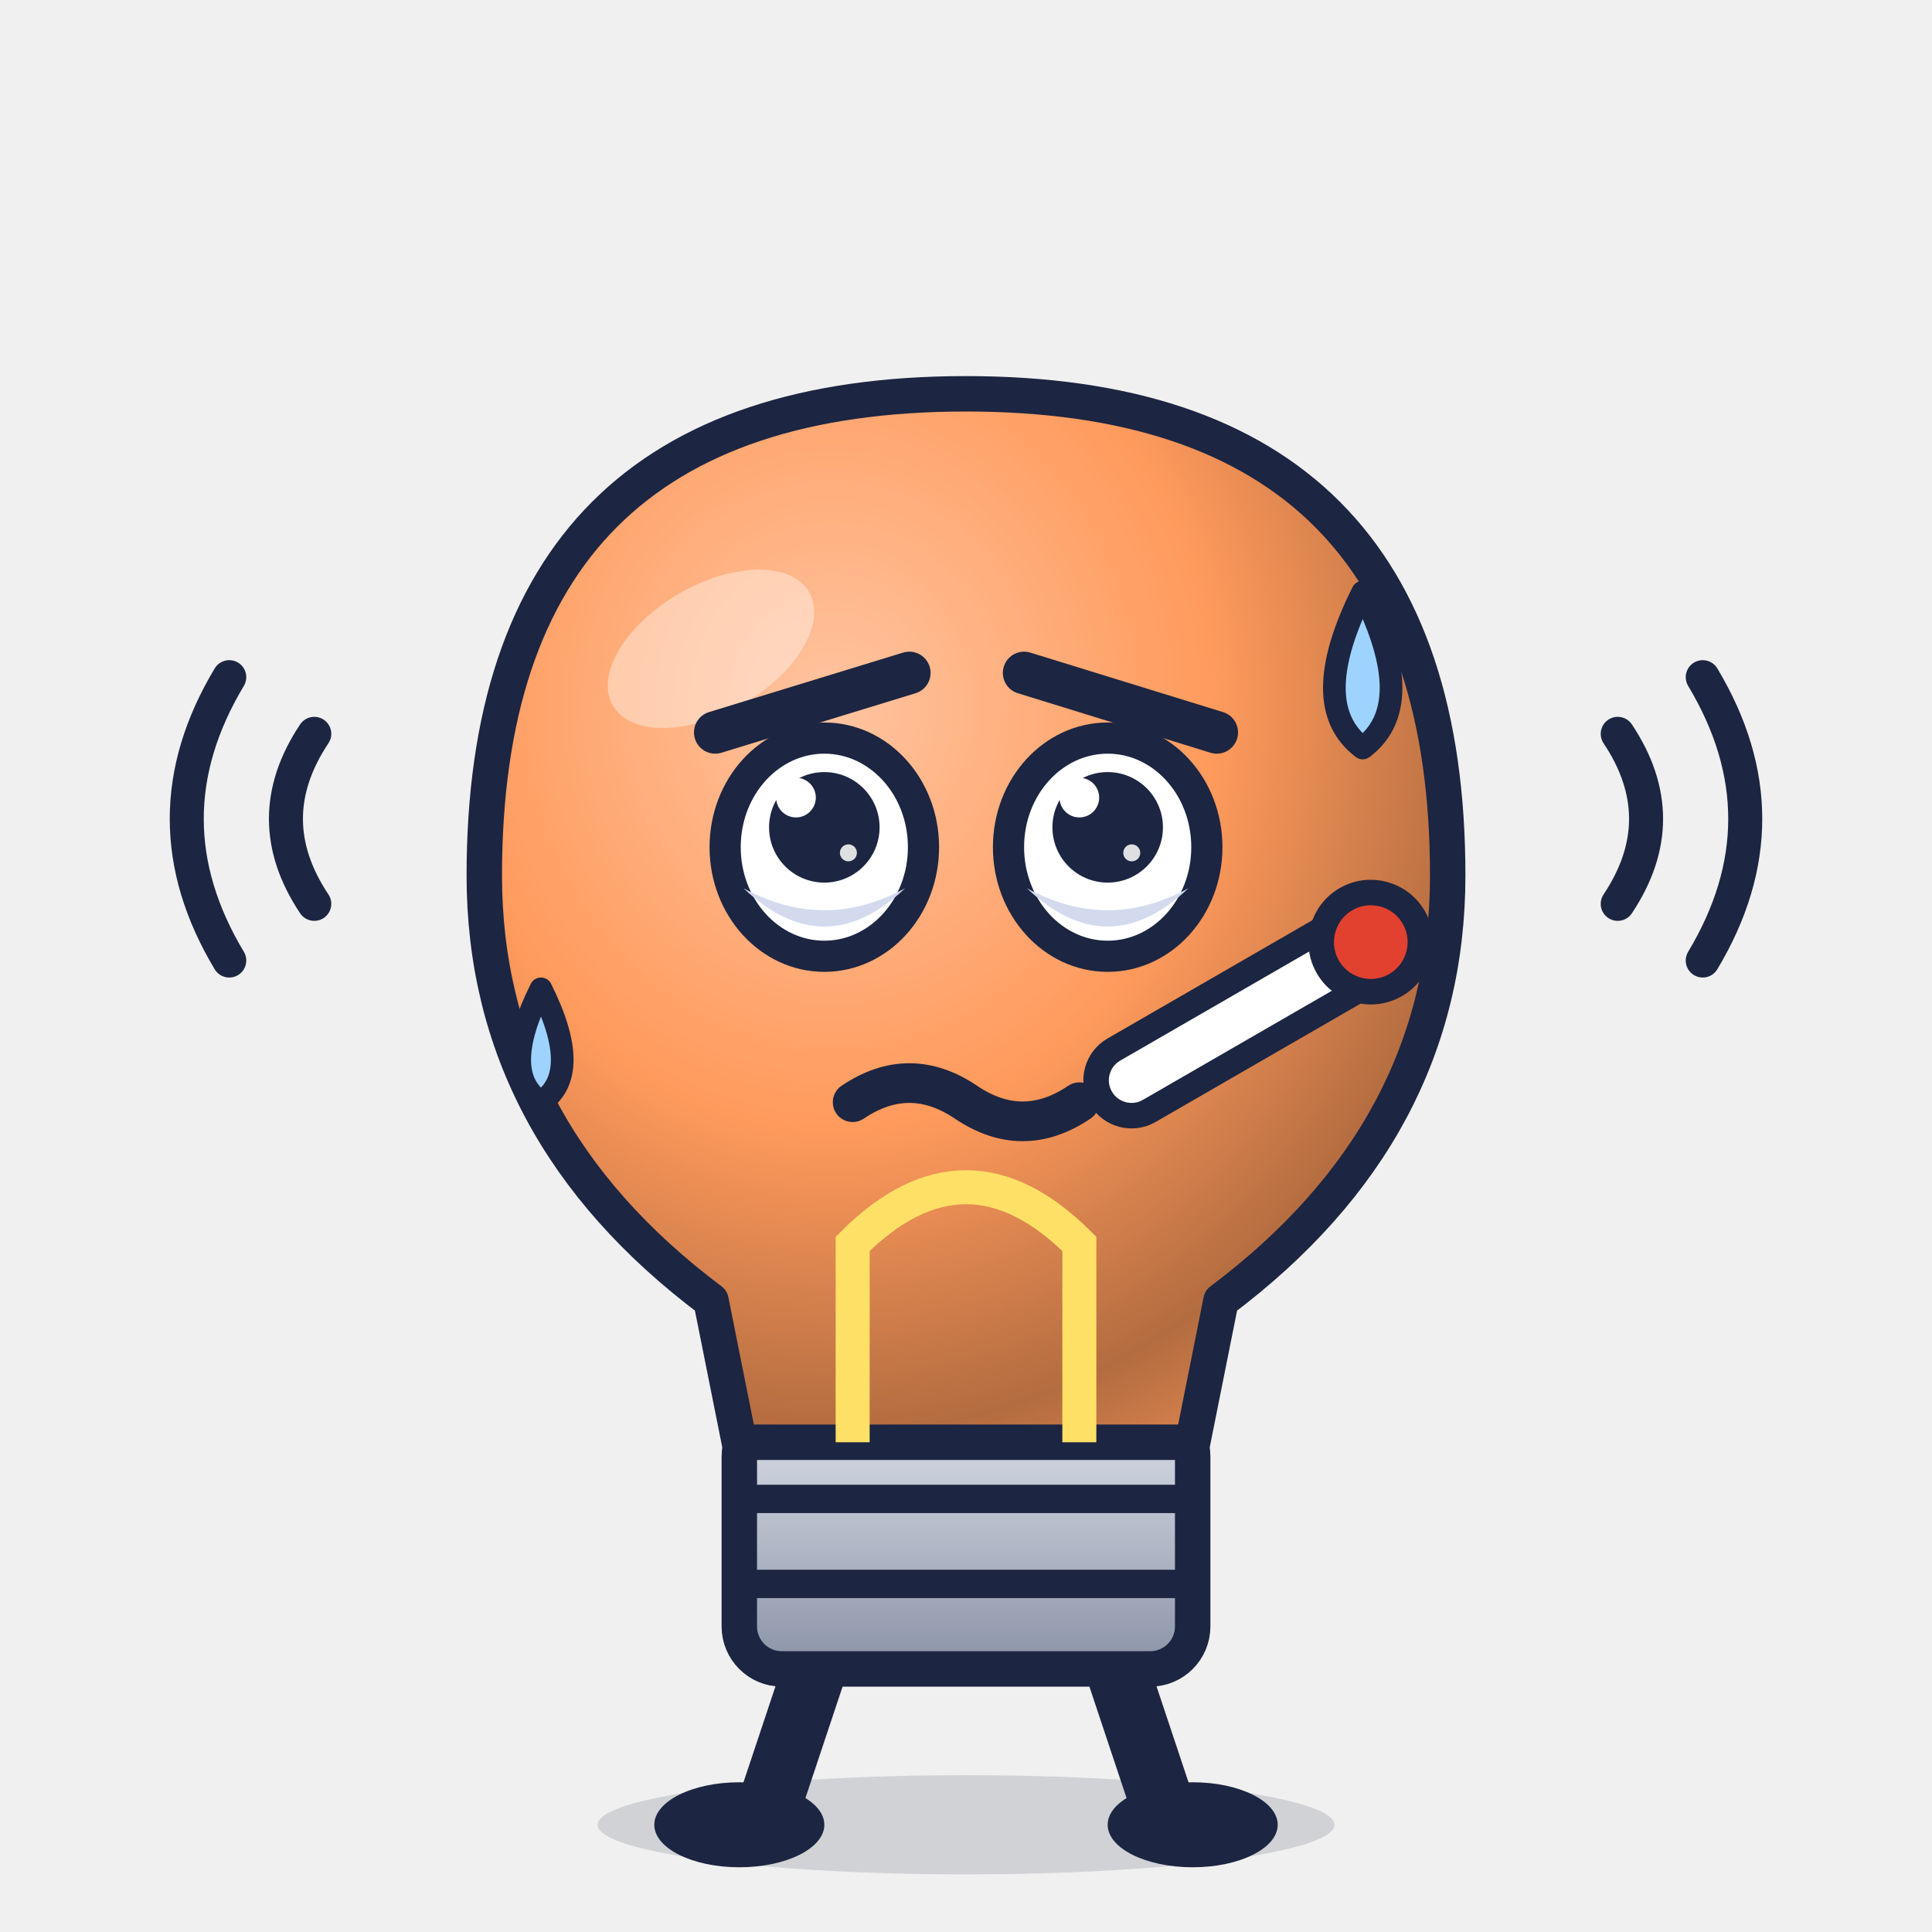
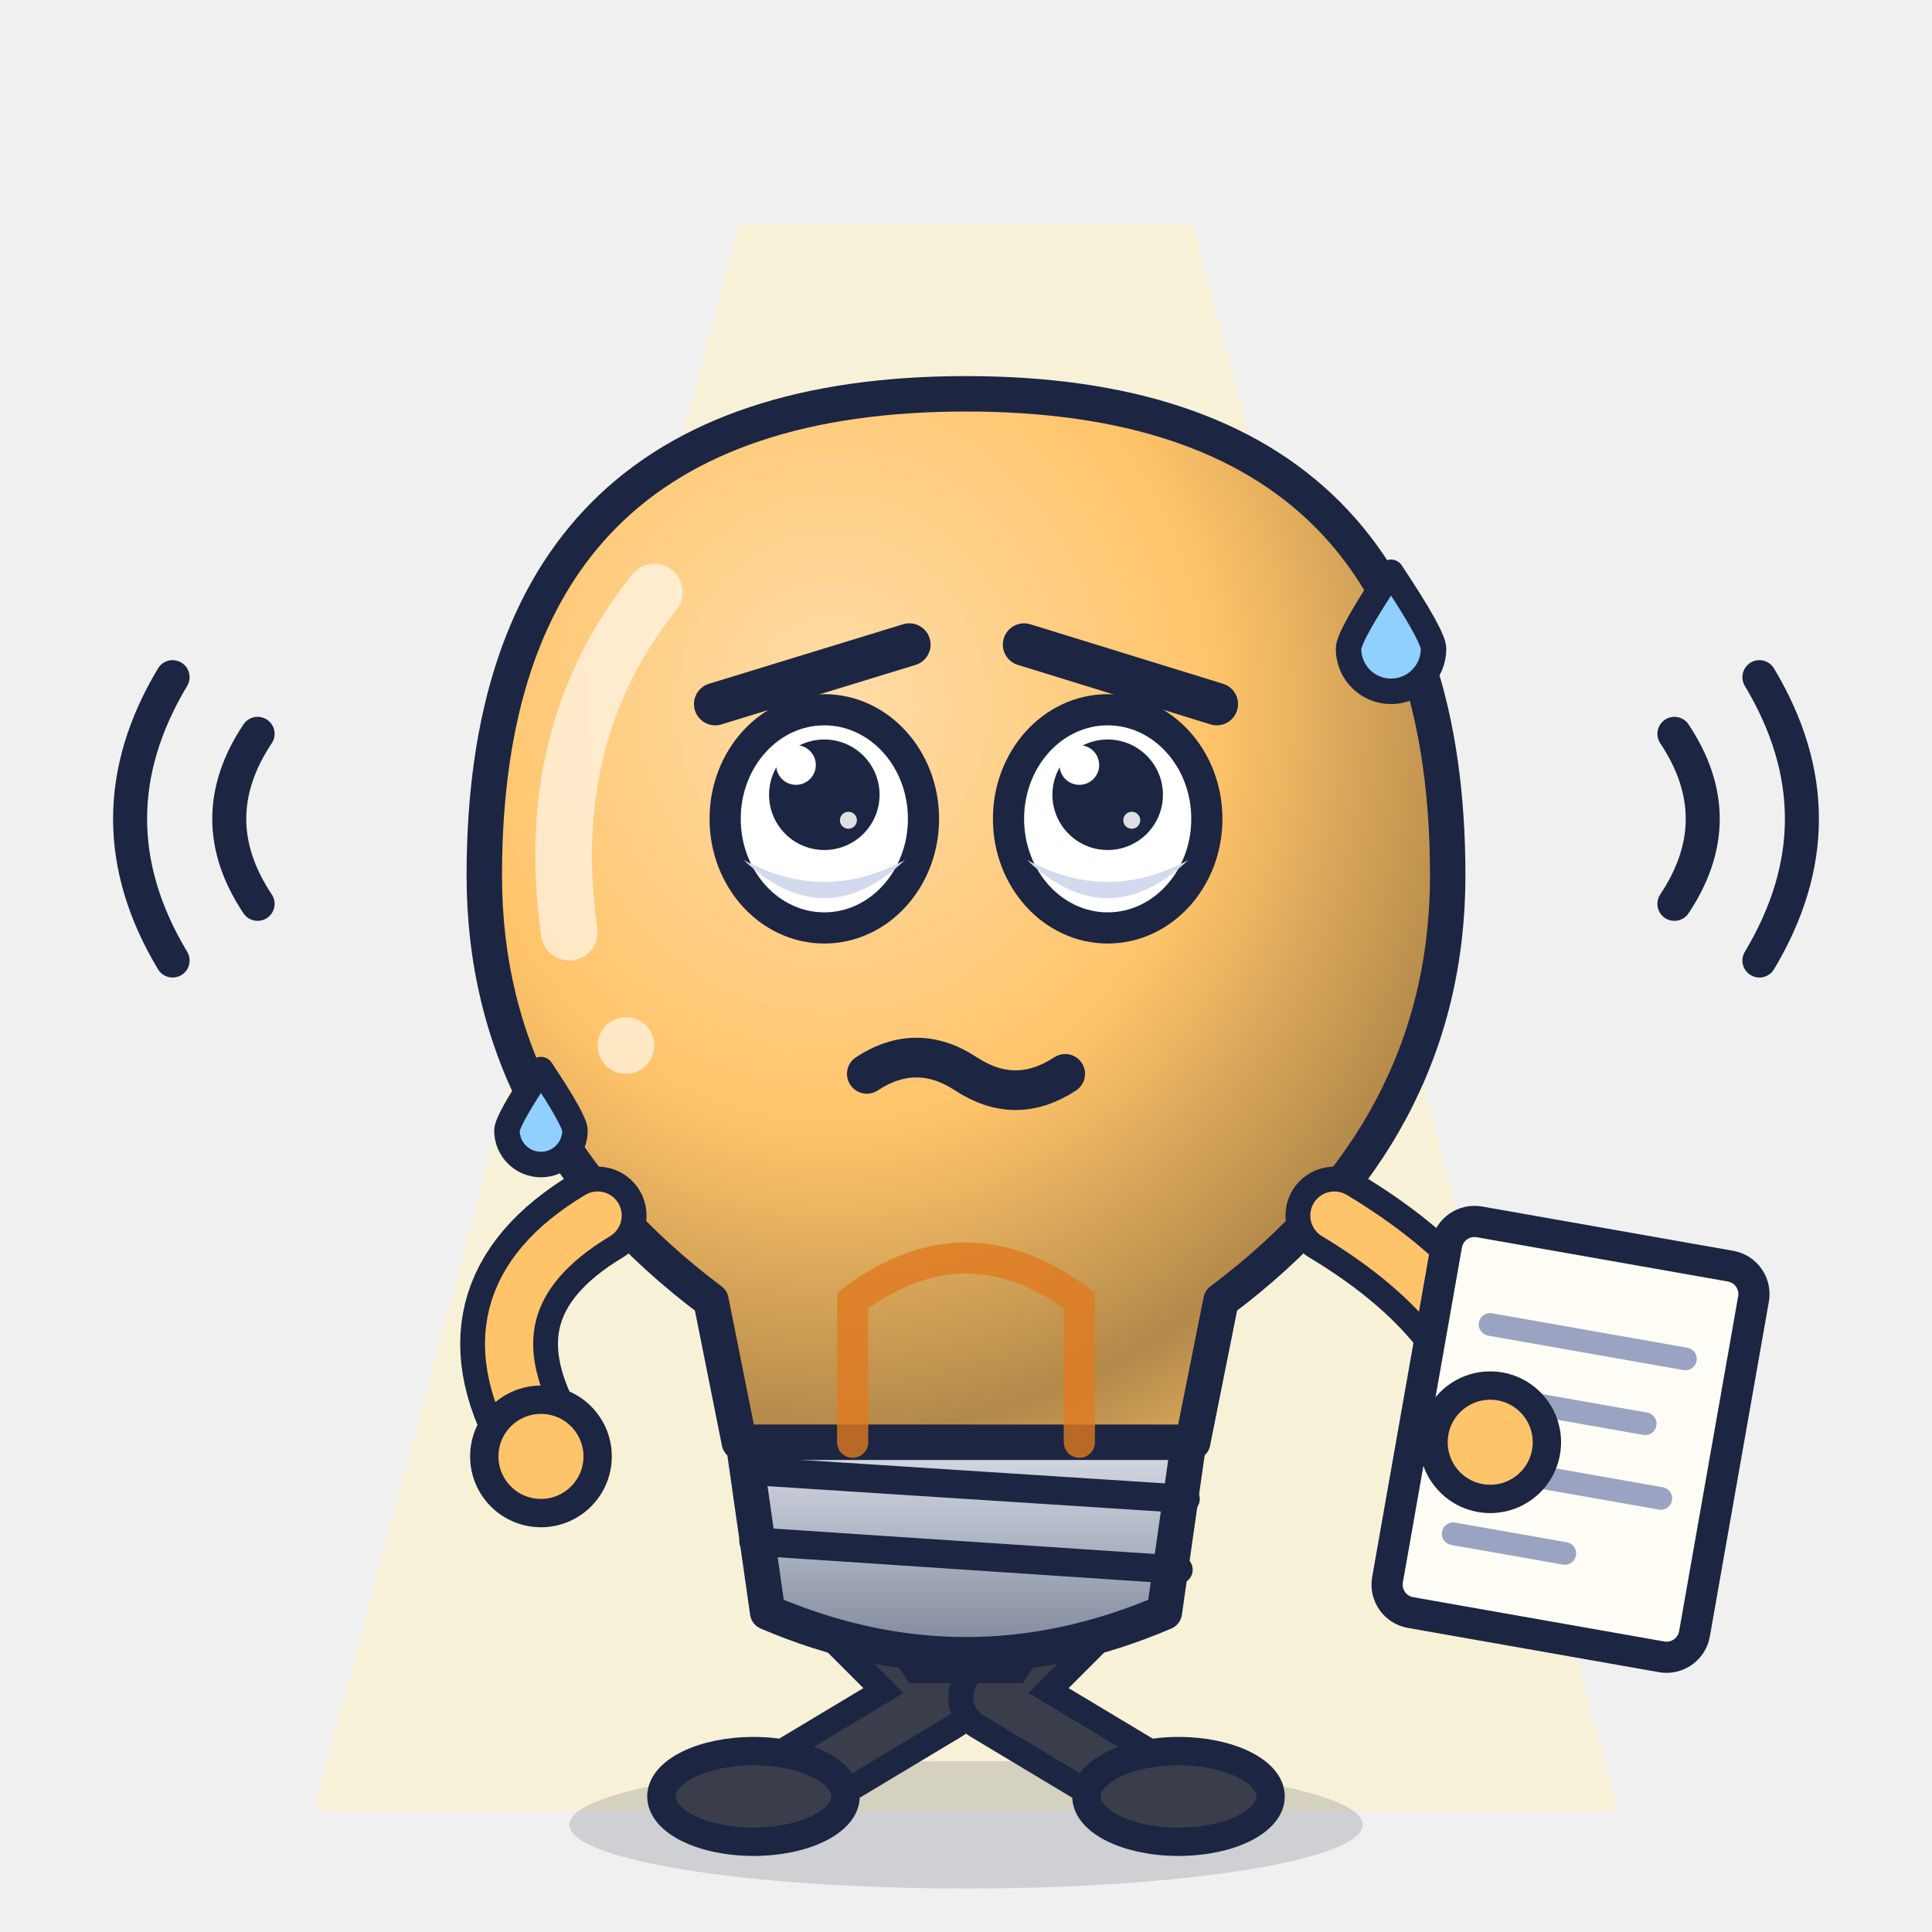
<svg viewBox="0 0 120 120" aria-hidden="true">
  <defs>
    <radialGradient id="mlampenfieber_0" cx="36%" cy="30%" r="80%">
-       <stop offset="0" stop-color="#ffc4a0" />
-       <stop offset=".5" stop-color="#FF9A5C" />
-       <stop offset=".86" stop-color="#b36c40" />
-       <stop offset="1" stop-color="#db844f" />
+       <stop offset="0" stop-color="#ffdda9" />
+       <stop offset=".5" stop-color="#FFC46A" />
+       <stop offset=".86" stop-color="#b3894a" />
+       <stop offset="1" stop-color="#dba95b" />
    </radialGradient>
    <linearGradient id="mlampenfieber_1" x1="0" y1="0" x2="0" y2="1">
-       <stop offset="0" stop-color="#D9DEE8" />
-       <stop offset="1" stop-color="#8A93A6" />
+       <stop offset="0" stop-color="#E4E8F0" />
+       <stop offset="1" stop-color="#7E879A" />
    </linearGradient>
  </defs>
  <g transform="translate(7.2 13.9) scale(0.88)">
-     <ellipse cx="60" cy="113" rx="26" ry="3.5" fill="#1C2541" opacity=".15" />
-     <path d="M50 100 L46 112 M70 100 L74 112" fill="none" stroke="#1C2541" stroke-width="4.50" stroke-linejoin="round" stroke-linecap="round" />
-     <ellipse cx="44" cy="113" rx="6" ry="3" fill="#1C2541" />
-     <ellipse cx="76" cy="113" rx="6" ry="3" fill="#1C2541" />
-     <rect x="44" y="84" width="32" height="18" rx="3" fill="url(#mlampenfieber_1)" stroke="#1C2541" stroke-width="2.50" stroke-linejoin="round" stroke-linecap="round" />
-     <path d="M44 90 L76 90 M44 96 L76 96" fill="none" stroke="#1C2541" stroke-width="2.00" stroke-linejoin="round" stroke-linecap="round" />
+     <path d="M44 0 L76 0 L106 112 L14 112 Z" fill="#FFF2B8" opacity=".45" />
+     <ellipse cx="60" cy="113" rx="28" ry="4.5" fill="#1C2541" opacity=".16" />
+     <path d="M52 98 L58 104 L48 110" fill="none" stroke="#1C2541" stroke-width="6.5" stroke-linecap="round" stroke-linejoin="round" />
+     <path d="M52 98 L58 104 L48 110" fill="none" stroke="#3A3D4A" stroke-width="3" stroke-linecap="round" stroke-linejoin="round" />
+     <path d="M68 98 L62 104 L72 110" fill="none" stroke="#1C2541" stroke-width="6.5" stroke-linecap="round" stroke-linejoin="round" />
+     <path d="M68 98 L62 104 L72 110" fill="none" stroke="#3A3D4A" stroke-width="3" stroke-linecap="round" stroke-linejoin="round" />
+     <ellipse cx="45" cy="111" rx="6.5" ry="3.2" fill="#3A3D4A" stroke="#1C2541" stroke-width="2.00" stroke-linejoin="round" stroke-linecap="round" />
+     <ellipse cx="75" cy="111" rx="6.5" ry="3.2" fill="#3A3D4A" stroke="#1C2541" stroke-width="2.00" stroke-linejoin="round" stroke-linecap="round" />
+     <path d="M44 84 L76 84 L74 98 Q60 104 46 98 Z" fill="url(#mlampenfieber_1)" stroke="#1C2541" stroke-width="2.50" stroke-linejoin="round" stroke-linecap="round" />
+     <path d="M44.5 88 L75.5 90 M45 93 L75 95" fill="none" stroke="#1C2541" stroke-width="2.00" stroke-linejoin="round" stroke-linecap="round" />
+     <path d="M54 100 L66 100 L64 103 L56 103 Z" fill="#1C2541" />
    <path d="M60 12 Q94 12 94 46 Q94 64 78 76 L76 86 L44 86 L42 76 Q26 64 26 46 Q26 12 60 12 Z" fill="url(#mlampenfieber_0)" stroke="#1C2541" stroke-width="2.50" stroke-linejoin="round" stroke-linecap="round" />
-     <path d="M52 86 L52 72 Q60 64 68 72 L68 86" fill="none" stroke="#FFE066" stroke-width="2.4" />
-     <ellipse cx="42" cy="30" rx="8" ry="4.5" fill="#fff" opacity=".38" transform="rotate(-30 42 30)" />
-     <path d="M14 36 Q10 42 14 48 M8 32 Q2 42 8 52 M106 36 Q110 42 106 48 M112 32 Q118 42 112 52" fill="none" stroke="#1C2541" stroke-width="2.4" stroke-linecap="round" />
-     <path d="M88 26 Q92 34 88 37 Q84 34 88 26 Z" fill="#9FD3FF" stroke="#1C2541" stroke-width="1.60" stroke-linejoin="round" stroke-linecap="round" />
-     <path d="M30 54 Q33 60 30 62 Q27 60 30 54 Z" fill="#9FD3FF" stroke="#1C2541" stroke-width="1.60" stroke-linejoin="round" stroke-linecap="round" />
-     <ellipse cx="50" cy="44" rx="7" ry="7.7" fill="#fff" stroke="#1C2541" stroke-width="2.20" stroke-linejoin="round" stroke-linecap="round" />
-     <path d="M44.3 46.9 Q50 52.3 55.7 46.9 Q50 50 44.3 46.9 Z" fill="#D3DAEE" />
-     <circle cx="50" cy="42.6" r="3.9" fill="#1C2541" />
-     <circle cx="48" cy="40.5" r="1.4" fill="#fff" />
-     <circle cx="51.7" cy="44.4" r="0.6" fill="#fff" opacity=".85" />
-     <path d="M42.3 35.9 L56 31.7" fill="none" stroke="#1C2541" stroke-width="3" stroke-linecap="round" />
-     <ellipse cx="70" cy="44" rx="7" ry="7.7" fill="#fff" stroke="#1C2541" stroke-width="2.20" stroke-linejoin="round" stroke-linecap="round" />
-     <path d="M64.3 46.9 Q70 52.3 75.7 46.9 Q70 50 64.3 46.9 Z" fill="#D3DAEE" />
-     <circle cx="70" cy="42.6" r="3.9" fill="#1C2541" />
-     <circle cx="68" cy="40.5" r="1.4" fill="#fff" />
-     <circle cx="71.7" cy="44.4" r="0.6" fill="#fff" opacity=".85" />
-     <path d="M77.7 35.9 L64.1 31.7" fill="none" stroke="#1C2541" stroke-width="3" stroke-linecap="round" />
-     <path d="M52 62 q4 -2.7 8 0 t8 0" fill="none" stroke="#1C2541" stroke-width="2.80" stroke-linejoin="round" stroke-linecap="round" />
-     <g transform="rotate(-30 72 62)">
-       <rect x="70" y="58" width="22" height="5" rx="2.5" fill="#fff" stroke="#1C2541" stroke-width="1.80" stroke-linejoin="round" stroke-linecap="round" />
-       <circle cx="92" cy="60.5" r="3.5" fill="#E2412F" stroke="#1C2541" stroke-width="1.80" stroke-linejoin="round" stroke-linecap="round" />
+     <path d="M38 26 Q30 36 32 50" fill="none" stroke="#fff" stroke-width="4" stroke-linecap="round" opacity=".6" />
+     <circle cx="36" cy="58" r="2" fill="#fff" opacity=".6" />
+     <path d="M52 86 L52 76 Q60 70 68 76 L68 86" fill="none" stroke="#E07A1F" stroke-width="2.2" stroke-linecap="round" opacity=".8" />
+     <path d="M10 36 Q6 42 10 48 M4 32 Q-2 42 4 52 M110 36 Q114 42 110 48 M116 32 Q122 42 116 52" fill="none" stroke="#1C2541" stroke-width="2.4" stroke-linecap="round" />
+     <path d="M90 24.6 Q93 29.1 93 30 A3 3 0 0 1 87 30 Q87 29.1 90 24.6 Z" fill="#8FD0FF" stroke="#1C2541" stroke-width="1.80" stroke-linejoin="round" stroke-linecap="round" />
+     <path d="M30 59.7 Q32.4 63.3 32.4 64 A2.4 2.4 0 0 1 27.6 64 Q27.6 63.3 30 59.7 Z" fill="#8FD0FF" stroke="#1C2541" stroke-width="1.80" stroke-linejoin="round" stroke-linecap="round" />
+     <ellipse cx="50" cy="42" rx="7" ry="7.7" fill="#fff" stroke="#1C2541" stroke-width="2.20" stroke-linejoin="round" stroke-linecap="round" />
+     <path d="M44.3 44.9 Q50 50.3 55.7 44.9 Q50 48 44.3 44.9 Z" fill="#D3DAEE" />
+     <circle cx="50" cy="40.3" r="3.9" fill="#1C2541" />
+     <circle cx="48" cy="38.2" r="1.4" fill="#fff" />
+     <circle cx="51.7" cy="42.1" r="0.6" fill="#fff" opacity=".85" />
+     <path d="M42.3 33.9 L56 29.7" fill="none" stroke="#1C2541" stroke-width="3" stroke-linecap="round" />
+     <ellipse cx="70" cy="42" rx="7" ry="7.7" fill="#fff" stroke="#1C2541" stroke-width="2.20" stroke-linejoin="round" stroke-linecap="round" />
+     <path d="M64.3 44.9 Q70 50.3 75.7 44.9 Q70 48 64.3 44.9 Z" fill="#D3DAEE" />
+     <circle cx="70" cy="40.3" r="3.9" fill="#1C2541" />
+     <circle cx="68" cy="38.2" r="1.4" fill="#fff" />
+     <circle cx="71.7" cy="42.1" r="0.6" fill="#fff" opacity=".85" />
+     <path d="M77.7 33.9 L64.1 29.7" fill="none" stroke="#1C2541" stroke-width="3" stroke-linecap="round" />
+     <path d="M53 60 q3.5 -2.3 7 0 t7 0" fill="none" stroke="#1C2541" stroke-width="2.80" stroke-linejoin="round" stroke-linecap="round" />
+     <path d="M34 70 Q24 76 30 86" fill="none" stroke="#1C2541" stroke-width="6.9" stroke-linecap="round" stroke-linejoin="round" />
+     <path d="M34 70 Q24 76 30 86" fill="none" stroke="#FFC46A" stroke-width="3.4" stroke-linecap="round" stroke-linejoin="round" />
+     <path d="M86 70 Q96 76 98 84" fill="none" stroke="#1C2541" stroke-width="6.9" stroke-linecap="round" stroke-linejoin="round" />
+     <path d="M86 70 Q96 76 98 84" fill="none" stroke="#FFC46A" stroke-width="3.4" stroke-linecap="round" stroke-linejoin="round" />
+     <g transform="rotate(10 104 84)">
+       <rect x="92" y="72" width="22" height="28" rx="2" fill="#FFFDF5" stroke="#1C2541" stroke-width="2.20" stroke-linejoin="round" stroke-linecap="round" />
+       <path d="M96 79 H110 M96 84 H108 M96 89 H110 M96 94 H104" stroke="#9AA3C2" stroke-width="1.6" stroke-linecap="round" />
    </g>
+     <circle cx="30" cy="87" r="4" fill="#FFC46A" stroke="#1C2541" stroke-width="2.00" stroke-linejoin="round" stroke-linecap="round" />
+     <circle cx="97" cy="86" r="4" fill="#FFC46A" stroke="#1C2541" stroke-width="2.00" stroke-linejoin="round" stroke-linecap="round" />
  </g>
</svg>
